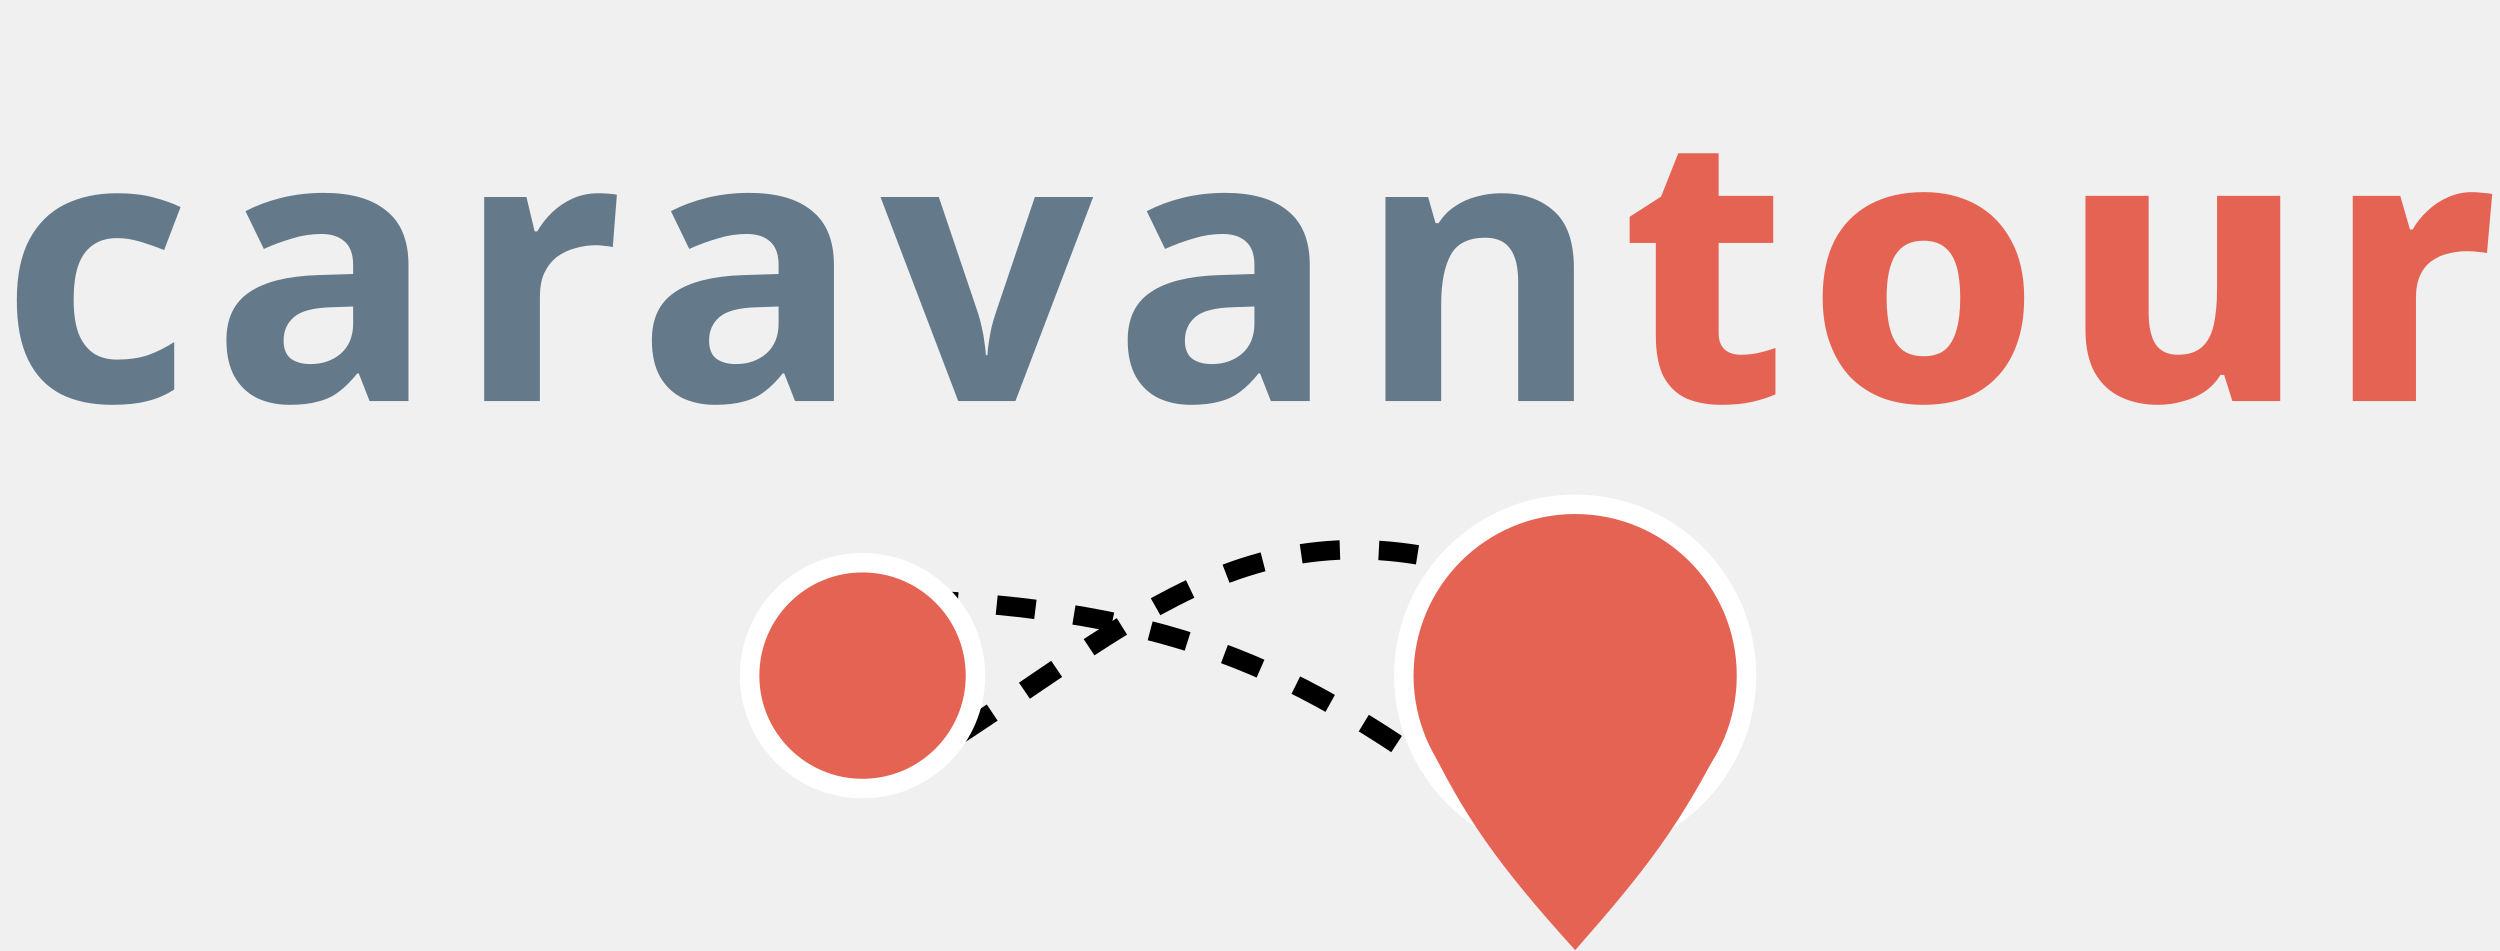
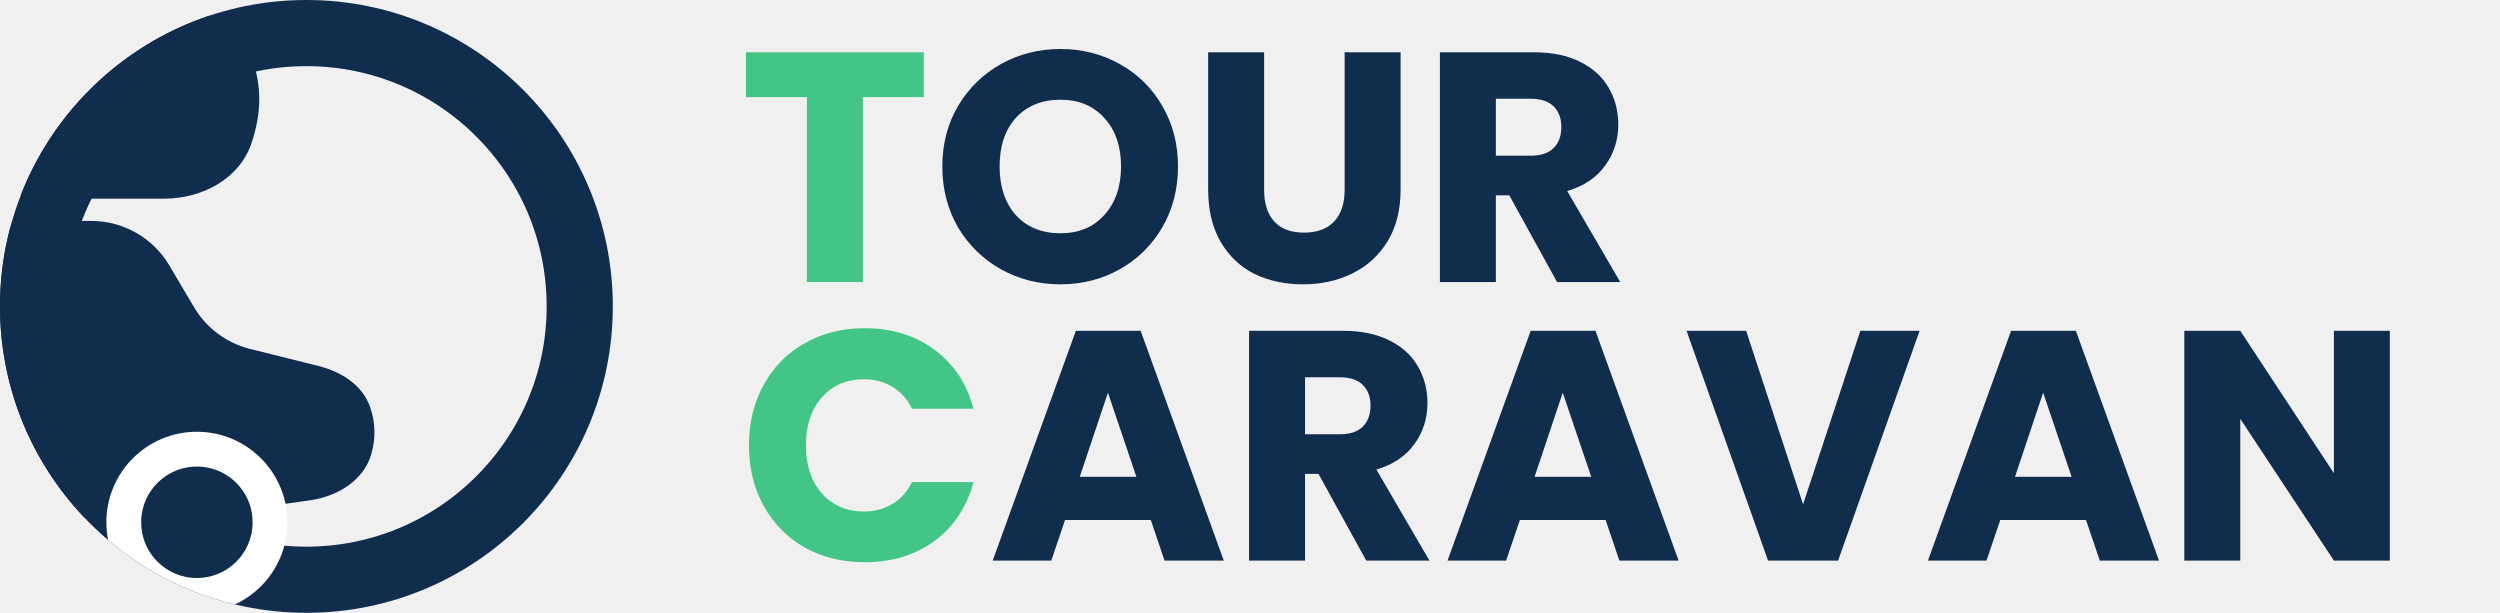
- <svg xmlns="http://www.w3.org/2000/svg" width="642" height="244" viewBox="0 0 642 244" fill="none">
-   <path d="M28.8 103.96C23.616 103.96 19.2 103.032 15.552 101.176C11.904 99.256 9.12 96.312 7.2 92.344C5.28 88.376 4.32 83.288 4.32 77.08C4.32 70.68 5.408 65.464 7.584 61.432C9.76 57.4 12.768 54.424 16.608 52.504C20.512 50.584 24.992 49.624 30.048 49.624C33.632 49.624 36.736 49.976 39.36 50.68C42.048 51.384 44.384 52.216 46.368 53.176L42.144 64.216C39.904 63.32 37.792 62.584 35.808 62.008C33.888 61.432 31.968 61.144 30.048 61.144C27.552 61.144 25.472 61.752 23.808 62.968C22.144 64.12 20.896 65.88 20.064 68.248C19.296 70.552 18.912 73.464 18.912 76.984C18.912 80.44 19.328 83.32 20.16 85.624C21.056 87.864 22.336 89.56 24 90.712C25.664 91.8 27.68 92.344 30.048 92.344C33.056 92.344 35.712 91.96 38.016 91.192C40.32 90.36 42.56 89.24 44.736 87.832V100.024C42.56 101.432 40.256 102.424 37.824 103C35.456 103.64 32.448 103.96 28.8 103.96ZM83.105 49.528C90.144 49.528 95.52 51.064 99.233 54.136C103.009 57.144 104.897 61.784 104.897 68.056V103H94.912L92.129 95.896H91.745C90.272 97.752 88.737 99.288 87.136 100.504C85.6 101.72 83.808 102.584 81.76 103.096C79.776 103.672 77.312 103.96 74.368 103.96C71.296 103.96 68.513 103.384 66.016 102.232C63.584 101.016 61.664 99.192 60.257 96.76C58.849 94.264 58.145 91.128 58.145 87.352C58.145 81.784 60.096 77.688 64.001 75.064C67.904 72.376 73.76 70.904 81.569 70.648L90.689 70.36V68.056C90.689 65.304 89.953 63.288 88.481 62.008C87.073 60.728 85.088 60.088 82.528 60.088C79.969 60.088 77.472 60.472 75.04 61.24C72.609 61.944 70.177 62.84 67.745 63.928L63.041 54.232C65.856 52.76 68.96 51.608 72.353 50.776C75.808 49.944 79.392 49.528 83.105 49.528ZM85.121 78.904C80.513 79.032 77.312 79.864 75.52 81.4C73.728 82.936 72.832 84.952 72.832 87.448C72.832 89.624 73.472 91.192 74.752 92.152C76.032 93.048 77.697 93.496 79.745 93.496C82.817 93.496 85.409 92.6 87.52 90.808C89.632 88.952 90.689 86.36 90.689 83.032V78.712L85.121 78.904ZM153.618 49.624C154.322 49.624 155.154 49.656 156.114 49.72C157.074 49.784 157.842 49.88 158.418 50.008L157.362 63.448C156.914 63.32 156.242 63.224 155.346 63.16C154.514 63.032 153.778 62.968 153.138 62.968C151.282 62.968 149.49 63.224 147.762 63.736C146.034 64.184 144.466 64.92 143.058 65.944C141.714 66.968 140.626 68.344 139.794 70.072C139.026 71.736 138.642 73.816 138.642 76.312V103H124.338V50.584H135.186L137.298 59.416H137.97C138.994 57.624 140.274 55.992 141.81 54.52C143.346 53.048 145.106 51.864 147.09 50.968C149.138 50.072 151.314 49.624 153.618 49.624ZM192.361 49.528C199.401 49.528 204.777 51.064 208.489 54.136C212.265 57.144 214.153 61.784 214.153 68.056V103H204.169L201.385 95.896H201.001C199.529 97.752 197.993 99.288 196.393 100.504C194.857 101.72 193.065 102.584 191.017 103.096C189.033 103.672 186.569 103.96 183.625 103.96C180.553 103.96 177.769 103.384 175.273 102.232C172.841 101.016 170.921 99.192 169.513 96.76C168.105 94.264 167.401 91.128 167.401 87.352C167.401 81.784 169.353 77.688 173.257 75.064C177.161 72.376 183.017 70.904 190.825 70.648L199.945 70.36V68.056C199.945 65.304 199.209 63.288 197.737 62.008C196.329 60.728 194.345 60.088 191.785 60.088C189.225 60.088 186.729 60.472 184.297 61.24C181.865 61.944 179.433 62.84 177.001 63.928L172.297 54.232C175.113 52.76 178.217 51.608 181.609 50.776C185.065 49.944 188.649 49.528 192.361 49.528ZM194.377 78.904C189.769 79.032 186.569 79.864 184.777 81.4C182.985 82.936 182.089 84.952 182.089 87.448C182.089 89.624 182.729 91.192 184.009 92.152C185.289 93.048 186.953 93.496 189.001 93.496C192.073 93.496 194.665 92.6 196.777 90.808C198.889 88.952 199.945 86.36 199.945 83.032V78.712L194.377 78.904ZM246.074 103L226.106 50.584H241.082L251.162 80.44C251.546 81.592 251.866 82.808 252.122 84.088C252.442 85.368 252.666 86.616 252.794 87.832C252.986 89.048 253.114 90.168 253.178 91.192H253.562C253.626 90.104 253.754 88.952 253.946 87.736C254.138 86.52 254.362 85.304 254.618 84.088C254.938 82.808 255.29 81.592 255.674 80.44L265.754 50.584H280.73L260.762 103H246.074ZM314.555 49.528C321.595 49.528 326.971 51.064 330.683 54.136C334.459 57.144 336.347 61.784 336.347 68.056V103H326.363L323.579 95.896H323.195C321.723 97.752 320.187 99.288 318.587 100.504C317.051 101.72 315.259 102.584 313.211 103.096C311.227 103.672 308.763 103.96 305.819 103.96C302.747 103.96 299.963 103.384 297.467 102.232C295.035 101.016 293.115 99.192 291.707 96.76C290.299 94.264 289.595 91.128 289.595 87.352C289.595 81.784 291.547 77.688 295.451 75.064C299.355 72.376 305.211 70.904 313.019 70.648L322.139 70.36V68.056C322.139 65.304 321.403 63.288 319.931 62.008C318.523 60.728 316.539 60.088 313.979 60.088C311.419 60.088 308.923 60.472 306.491 61.24C304.059 61.944 301.627 62.84 299.195 63.928L294.491 54.232C297.307 52.76 300.411 51.608 303.803 50.776C307.259 49.944 310.843 49.528 314.555 49.528ZM316.571 78.904C311.963 79.032 308.763 79.864 306.971 81.4C305.179 82.936 304.283 84.952 304.283 87.448C304.283 89.624 304.923 91.192 306.203 92.152C307.483 93.048 309.147 93.496 311.195 93.496C314.267 93.496 316.859 92.6 318.971 90.808C321.083 88.952 322.139 86.36 322.139 83.032V78.712L316.571 78.904ZM385.548 49.624C391.18 49.624 395.692 51.16 399.084 54.232C402.476 57.24 404.172 62.104 404.172 68.824V103H389.868V72.376C389.868 68.6 389.196 65.784 387.852 63.928C386.508 62.008 384.364 61.048 381.42 61.048C377.068 61.048 374.092 62.552 372.492 65.56C370.892 68.504 370.092 72.76 370.092 78.328V103H355.788V50.584H366.732L368.652 57.304H369.42C370.572 55.512 371.98 54.072 373.644 52.984C375.308 51.832 377.164 51 379.212 50.488C381.26 49.912 383.372 49.624 385.548 49.624Z" fill="#64798A" />
-   <path d="M447.01 91.096C448.674 91.096 450.21 90.936 451.618 90.616C453.026 90.296 454.466 89.88 455.938 89.368V101.272C454.21 102.04 452.226 102.68 449.986 103.192C447.746 103.704 445.09 103.96 442.018 103.96C438.754 103.96 435.842 103.448 433.282 102.424C430.786 101.336 428.802 99.512 427.33 96.952C425.922 94.328 425.218 90.712 425.218 86.104V62.392H418.498V55.672L426.562 50.488L430.978 39.352H441.346V50.296H455.362V62.392H441.346V85.528C441.346 87.384 441.858 88.792 442.882 89.752C443.906 90.648 445.282 91.096 447.01 91.096ZM519.805 76.504C519.805 80.92 519.197 84.824 517.981 88.216C516.829 91.608 515.101 94.488 512.797 96.856C510.557 99.224 507.837 101.016 504.637 102.232C501.501 103.384 497.885 103.96 493.789 103.96C490.077 103.96 486.621 103.384 483.421 102.232C480.285 101.016 477.565 99.256 475.261 96.952C473.021 94.584 471.261 91.704 469.981 88.312C468.701 84.856 468.061 80.92 468.061 76.504C468.061 70.68 469.085 65.752 471.133 61.72C473.245 57.688 476.253 54.616 480.157 52.504C484.061 50.392 488.701 49.336 494.077 49.336C499.133 49.336 503.581 50.392 507.421 52.504C511.261 54.616 514.269 57.688 516.445 61.72C518.685 65.752 519.805 70.68 519.805 76.504ZM484.477 76.504C484.477 79.768 484.797 82.52 485.437 84.76C486.077 87 487.101 88.696 488.509 89.848C489.917 90.936 491.741 91.48 493.981 91.48C496.285 91.48 498.109 90.936 499.453 89.848C500.797 88.696 501.789 87 502.429 84.76C503.069 82.52 503.389 79.768 503.389 76.504C503.389 73.24 503.069 70.52 502.429 68.344C501.789 66.168 500.765 64.536 499.357 63.448C498.013 62.36 496.189 61.816 493.885 61.816C490.621 61.816 488.221 63.064 486.685 65.56C485.213 67.992 484.477 71.64 484.477 76.504ZM585.561 50.296V103H573.273L571.161 96.28H570.201C569.113 98.072 567.705 99.544 565.977 100.696C564.313 101.784 562.457 102.584 560.409 103.096C558.425 103.672 556.345 103.96 554.169 103.96C550.585 103.96 547.385 103.288 544.569 101.944C541.753 100.6 539.545 98.52 537.945 95.704C536.345 92.824 535.545 89.144 535.545 84.664V50.296H551.769V80.152C551.769 83.736 552.345 86.456 553.497 88.312C554.713 90.168 556.633 91.096 559.257 91.096C561.881 91.096 563.929 90.456 565.401 89.176C566.873 87.896 567.897 86.008 568.473 83.512C569.049 80.952 569.337 77.88 569.337 74.296V50.296H585.561ZM634.817 49.336C635.649 49.336 636.577 49.4 637.601 49.528C638.625 49.592 639.425 49.688 640.001 49.816L638.657 64.984C638.081 64.856 637.345 64.76 636.449 64.696C635.553 64.568 634.561 64.504 633.473 64.504C631.937 64.504 630.401 64.696 628.865 65.08C627.329 65.4 625.921 66.008 624.641 66.904C623.361 67.736 622.337 68.952 621.569 70.552C620.801 72.088 620.417 74.104 620.417 76.6V103H604.193V50.296H616.385L618.881 58.936H619.553C620.577 57.144 621.857 55.544 623.393 54.136C624.929 52.664 626.657 51.512 628.577 50.68C630.561 49.784 632.641 49.336 634.817 49.336Z" fill="#E56353" />
-   <path d="M236 154C308.586 157.325 339.774 175.202 391 214.5" stroke="black" stroke-width="5" stroke-dasharray="10 10" />
-   <path d="M383.426 147.201C315.642 125.424 285.701 166.993 226 201.073" stroke="black" stroke-width="5" stroke-dasharray="10 10" />
-   <circle cx="404.5" cy="173.5" r="44" fill="#E56353" stroke="white" stroke-width="5" />
-   <circle cx="221.5" cy="173.5" r="29" fill="#E56353" stroke="white" stroke-width="5" />
-   <path d="M443 189C431.621 211.79 422.476 223.596 404.5 244C384.323 221.682 375.872 209.527 366 189H404.5H443Z" fill="#E56353" />
+ <svg xmlns="http://www.w3.org/2000/svg" width="718" height="176" viewBox="0 0 718 176" fill="none">
+   <circle r="78.5" transform="matrix(-1 0 0 1 88 88)" stroke="#112D4E" stroke-width="19" />
+   <mask id="mask0_14_41" style="mask-type:alpha" maskUnits="userSpaceOnUse" x="0" y="0" width="176" height="176">
+     <circle r="88" transform="matrix(-1 0 0 1 88 88)" fill="#D9D9D9" />
+   </mask>
+   <g mask="url(#mask0_14_41)">
+     <path d="M48.46 2H13.524C-1.677 2 -14 14.323 -14 29.524C-14 44.725 -1.677 57.048 13.524 57.048H47.195C58.133 57.048 68.885 51.33 72.293 40.936C75.108 32.352 75.225 24.917 72.366 16.658C69.01 6.966 58.718 2 48.46 2Z" fill="#112D4E" />
+     <path d="M26.241 63.454H12C-2.359 63.454 -14 75.095 -14 89.454V122.786C-14 136.185 -3.817 147.508 9.564 148.208C36.38 149.61 58.165 148.186 89.142 143.669C97.038 142.517 104.613 137.912 106.691 130.208C107.949 125.543 107.823 121.417 106.319 116.969C104.171 110.616 98.007 106.741 91.501 105.117L71.801 100.2C65.055 98.516 59.264 94.201 55.723 88.217L48.617 76.211C43.937 68.304 35.43 63.454 26.241 63.454Z" fill="#112D4E" />
+     <circle cx="56.549" cy="150" r="21" fill="#112D4E" stroke="white" stroke-width="10" />
+   </g>
+   <path d="M265.298 15.012V27.89H247.814V81H231.74V27.89H214.256V15.012H265.298ZM215.102 127.912C215.102 121.395 216.512 115.598 219.332 110.522C222.152 105.383 226.069 101.404 231.082 98.584C236.158 95.701 241.892 94.26 248.284 94.26C256.117 94.26 262.823 96.328 268.4 100.464C273.977 104.6 277.706 110.24 279.586 117.384H261.914C260.598 114.627 258.718 112.527 256.274 111.086C253.893 109.645 251.167 108.924 248.096 108.924C243.145 108.924 239.135 110.647 236.064 114.094C232.993 117.541 231.458 122.147 231.458 127.912C231.458 133.677 232.993 138.283 236.064 141.73C239.135 145.177 243.145 146.9 248.096 146.9C251.167 146.9 253.893 146.179 256.274 144.738C258.718 143.297 260.598 141.197 261.914 138.44H279.586C277.706 145.584 273.977 151.224 268.4 155.36C262.823 159.433 256.117 161.47 248.284 161.47C241.892 161.47 236.158 160.06 231.082 157.24C226.069 154.357 222.152 150.378 219.332 145.302C216.512 140.226 215.102 134.429 215.102 127.912Z" fill="#42C586" />
+   <path d="M304.573 81.658C298.369 81.658 292.666 80.217 287.465 77.334C282.326 74.451 278.222 70.441 275.151 65.302C272.143 60.101 270.639 54.273 270.639 47.818C270.639 41.363 272.143 35.567 275.151 30.428C278.222 25.289 282.326 21.279 287.465 18.396C292.666 15.513 298.369 14.072 304.573 14.072C310.777 14.072 316.448 15.513 321.587 18.396C326.788 21.279 330.862 25.289 333.807 30.428C336.815 35.567 338.319 41.363 338.319 47.818C338.319 54.273 336.815 60.101 333.807 65.302C330.799 70.441 326.726 74.451 321.587 77.334C316.448 80.217 310.777 81.658 304.573 81.658ZM304.573 66.994C309.837 66.994 314.036 65.239 317.169 61.73C320.365 58.221 321.963 53.583 321.963 47.818C321.963 41.99 320.365 37.353 317.169 33.906C314.036 30.397 309.837 28.642 304.573 28.642C299.246 28.642 294.985 30.365 291.789 33.812C288.656 37.259 287.089 41.927 287.089 47.818C287.089 53.646 288.656 58.315 291.789 61.824C294.985 65.271 299.246 66.994 304.573 66.994ZM363.054 15.012V54.492C363.054 58.44 364.025 61.479 365.968 63.61C367.91 65.741 370.762 66.806 374.522 66.806C378.282 66.806 381.164 65.741 383.17 63.61C385.175 61.479 386.178 58.44 386.178 54.492V15.012H402.252V54.398C402.252 60.289 400.998 65.271 398.492 69.344C395.985 73.417 392.601 76.488 388.34 78.556C384.141 80.624 379.441 81.658 374.24 81.658C369.038 81.658 364.37 80.655 360.234 78.65C356.16 76.582 352.933 73.511 350.552 69.438C348.17 65.302 346.98 60.289 346.98 54.398V15.012H363.054ZM447.191 81L433.467 56.09H429.613V81H413.539V15.012H440.517C445.718 15.012 450.136 15.921 453.771 17.738C457.468 19.555 460.226 22.062 462.043 25.258C463.86 28.391 464.769 31.901 464.769 35.786C464.769 40.173 463.516 44.089 461.009 47.536C458.565 50.983 454.93 53.427 450.105 54.868L465.333 81H447.191ZM429.613 44.716H439.577C442.522 44.716 444.716 43.995 446.157 42.554C447.661 41.113 448.413 39.076 448.413 36.444C448.413 33.937 447.661 31.963 446.157 30.522C444.716 29.081 442.522 28.36 439.577 28.36H429.613V44.716ZM330.508 149.344H305.88L301.932 161H285.106L308.982 95.012H327.594L351.47 161H334.456L330.508 149.344ZM326.372 136.936L318.194 112.778L310.11 136.936H326.372ZM392.388 161L378.664 136.09H374.81V161H358.736V95.012H385.714C390.916 95.012 395.334 95.921 398.968 97.738C402.666 99.555 405.423 102.062 407.24 105.258C409.058 108.391 409.966 111.901 409.966 115.786C409.966 120.173 408.713 124.089 406.206 127.536C403.762 130.983 400.128 133.427 395.302 134.868L410.53 161H392.388ZM374.81 124.716H384.774C387.72 124.716 389.913 123.995 391.354 122.554C392.858 121.113 393.61 119.076 393.61 116.444C393.61 113.937 392.858 111.963 391.354 110.522C389.913 109.081 387.72 108.36 384.774 108.36H374.81V124.716ZM461.135 149.344H436.507L432.559 161H415.733L439.609 95.012H458.221L482.097 161H465.083L461.135 149.344ZM456.999 136.936L448.821 112.778L440.737 136.936H456.999ZM551.309 95.012L527.903 161H507.787L484.381 95.012H501.489L517.845 144.832L534.295 95.012H551.309ZM599.105 149.344H574.477L570.529 161H553.703L577.579 95.012H596.191L620.067 161H603.053L599.105 149.344ZM594.969 136.936L586.791 112.778L578.707 136.936H594.969ZM686.366 161H670.292L643.408 120.298V161H627.334V95.012H643.408L670.292 135.902V95.012H686.366V161Z" fill="#112D4E" />
</svg>
